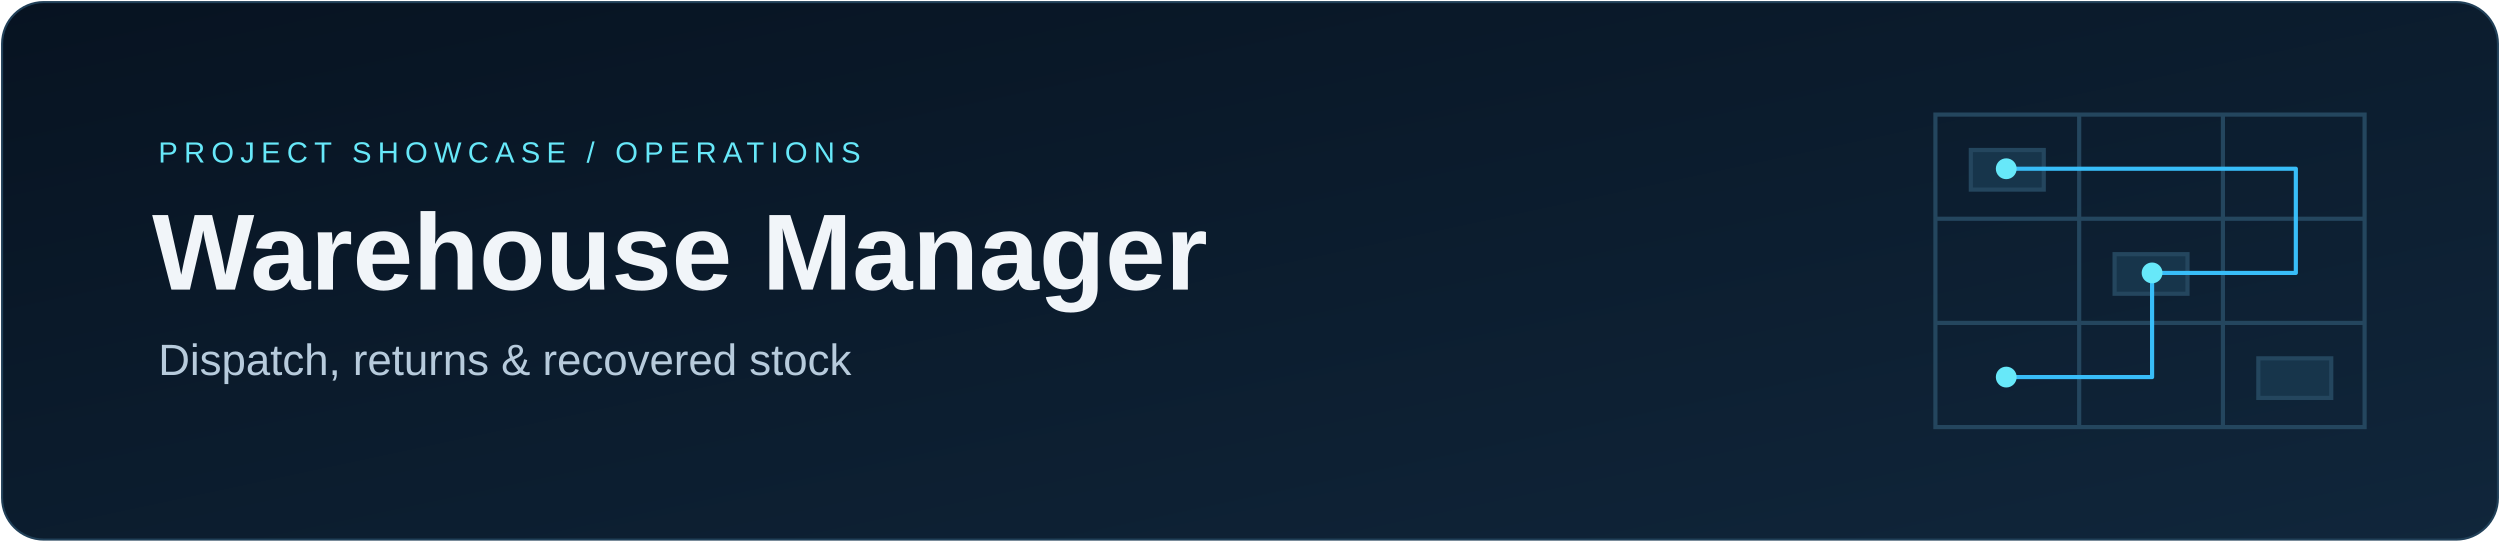
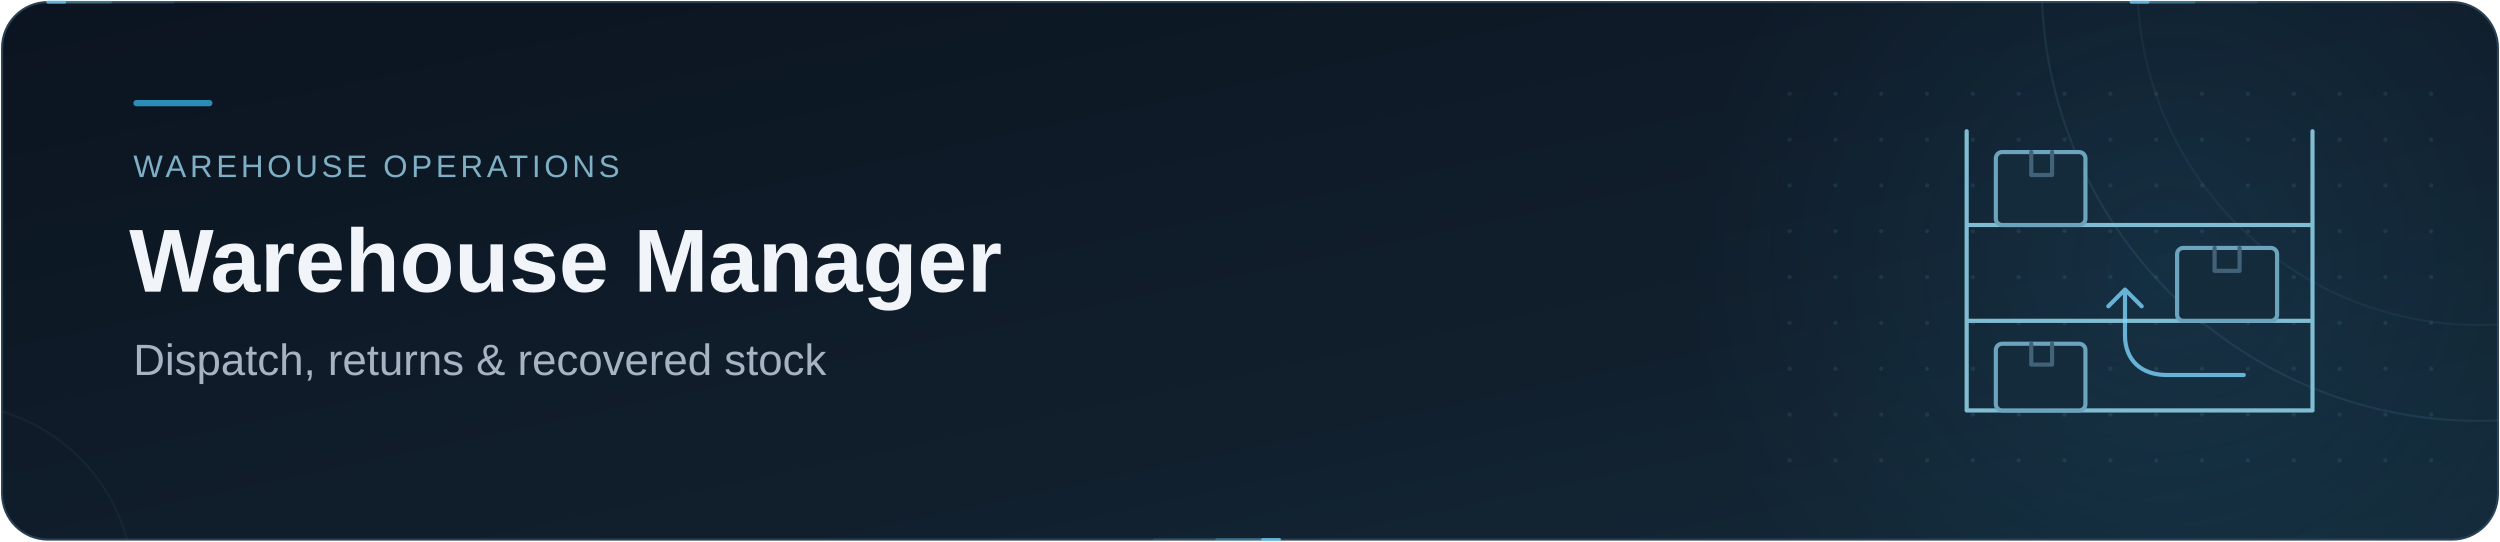
<svg xmlns="http://www.w3.org/2000/svg" width="1200" height="260" viewBox="0 0 1200 260" role="img" aria-labelledby="title desc">
  <defs>
    <linearGradient id="background" x1="0" y1="0" x2="1" y2="1">
-       <stop offset="0" stop-color="#071321" />
-       <stop offset="1" stop-color="#10263b" />
+       <stop stop-color="#0B1420" />
+       <stop offset="0.65" stop-color="#111F2D" />
+       <stop offset="1" stop-color="#132A39" />
    </linearGradient>
-     <linearGradient id="accent" x1="0" y1="0" x2="1" y2="0">
-       <stop offset="0" stop-color="#38bdf8" />
-       <stop offset="1" stop-color="#67e8f9" />
-     </linearGradient>
+     <radialGradient id="glow">
+       <stop stop-color="#38BDF8" stop-opacity="0.10" />
+       <stop offset="1" stop-color="#38BDF8" stop-opacity="0" />
+     </radialGradient>
+     <pattern id="dots" width="22" height="22" patternUnits="userSpaceOnUse">
+       <circle cx="1" cy="1" r="1" fill="#7DD3FC" fill-opacity="0.10" />
+     </pattern>
+     <clipPath id="header-clip">
+       <rect x="1" y="1" width="1198" height="258" rx="22" />
+     </clipPath>
  </defs>
-   <rect x="1" y="1" width="1198" height="258" rx="20" fill="url(#background)" stroke="#214058" />
-   <path d="M49 62V198" stroke="url(#accent)" stroke-width="4" stroke-linecap="round" />
+   <rect x="1" y="1" width="1198" height="258" rx="22" fill="url(#background)" stroke="#294052" />
+   <g clip-path="url(#header-clip)">
+     <circle cx="1040" cy="126" r="230" fill="url(#glow)" />
+     <rect x="838" y="28" width="340" height="204" fill="url(#dots)" />
+     <g fill="none" stroke="#7DD3FC" stroke-width="1">
+       <circle cx="1190" cy="-8" r="210" stroke-opacity="0.09" />
+       <circle cx="1190" cy="-8" r="164" stroke-opacity="0.06" />
+       <circle cx="-24" cy="282" r="88" stroke-opacity="0.05" />
+     </g>
+   </g>
+   <g fill="none" stroke="#7DD3FC" stroke-width="1.5" stroke-linecap="round">
+     <rect x="1" y="1" width="1198" height="258" rx="22" pathLength="1000" stroke-dasharray="60 940" opacity="0.10">
+       <animate attributeName="stroke-dashoffset" values="0;-1000" dur="18s" repeatCount="indefinite" />
+     </rect>
+     <rect x="1" y="1" width="1198" height="258" rx="22" pathLength="1000" stroke-dasharray="30 970" opacity="0.22">
+       <animate attributeName="stroke-dashoffset" values="0;-1000" dur="18s" repeatCount="indefinite" />
+     </rect>
+     <rect x="1" y="1" width="1198" height="258" rx="22" pathLength="1000" stroke-dasharray="8 992" opacity="0.65">
+       <animate attributeName="stroke-dashoffset" values="0;-1000" dur="18s" repeatCount="indefinite" />
+     </rect>
+   </g>
+   <rect x="64" y="48" width="38" height="3" rx="1.5" fill="#38BDF8" opacity="0.7" />
  <g font-family="Segoe UI, Arial, sans-serif">
-     <text x="76" y="78" fill="#67e8f9" font-size="14" letter-spacing="3">PROJECT SHOWCASE / OPERATIONS</text>
-     <text x="73" y="139" fill="#f1f5f9" font-size="52" font-weight="700">Warehouse Manager</text>
-     <text x="76" y="180" fill="#b7cbdc" font-size="21">Dispatch, returns &amp; recovered stock</text>
+     <text x="64" y="85" fill="#7FAFC5" font-size="15" font-weight="500" letter-spacing="1.8">WAREHOUSE OPERATIONS</text>
+     <text x="62" y="140" fill="#F1F5F9" font-size="43" font-weight="600">Warehouse Manager</text>
+     <text x="64" y="180" fill="#A6B3C2" font-size="21" font-weight="400">Dispatch, returns &amp; recovered stock</text>
  </g>
-   <g fill="none" stroke="#24465e" stroke-width="2">
-     <path d="M929 55H1135V205H929Z M929 105H1135 M929 155H1135 M998 55V205 M1067 55V205" />
-     <path d="M946 72H981V91H946Z M1015 122H1050V141H1015Z M1084 172H1119V191H1084Z" fill="#17354b" />
-   </g>
-   <path d="M963 81H1102V131H1033V181H963" fill="none" stroke="#38bdf8" stroke-width="2" stroke-linecap="round" stroke-linejoin="round" />
-   <g fill="#67e8f9">
-     <circle cx="963" cy="81" r="5" />
-     <circle cx="1033" cy="131" r="5" />
-     <circle cx="963" cy="181" r="5" />
+   <g fill="none" stroke-linecap="round" stroke-linejoin="round" stroke-width="2">
+     <path d="M944 63V197M1110 63V197M944 108H1110M944 154H1110M944 197H1110" stroke="#81BDD2" />
+     <rect x="958" y="73" width="43" height="35" rx="3" fill="#142B3B" stroke="#6CA4BD" />
+     <path d="M975 73V84H985V73" stroke="#426277" />
+     <rect x="1045" y="119" width="48" height="35" rx="3" fill="#142B3B" stroke="#6CA4BD" />
+     <path d="M1063 119V130H1075V119" stroke="#426277" />
+     <rect x="958" y="165" width="43" height="32" rx="3" fill="#142B3B" stroke="#6CA4BD" />
+     <path d="M975 165V175H985V165" stroke="#426277" />
+     <path d="M1077 180H1040C1028 180 1020 173 1020 161V139M1012 147L1020 139L1028 147" stroke="#7DD3FC" stroke-opacity="0.8" />
  </g>
</svg>
